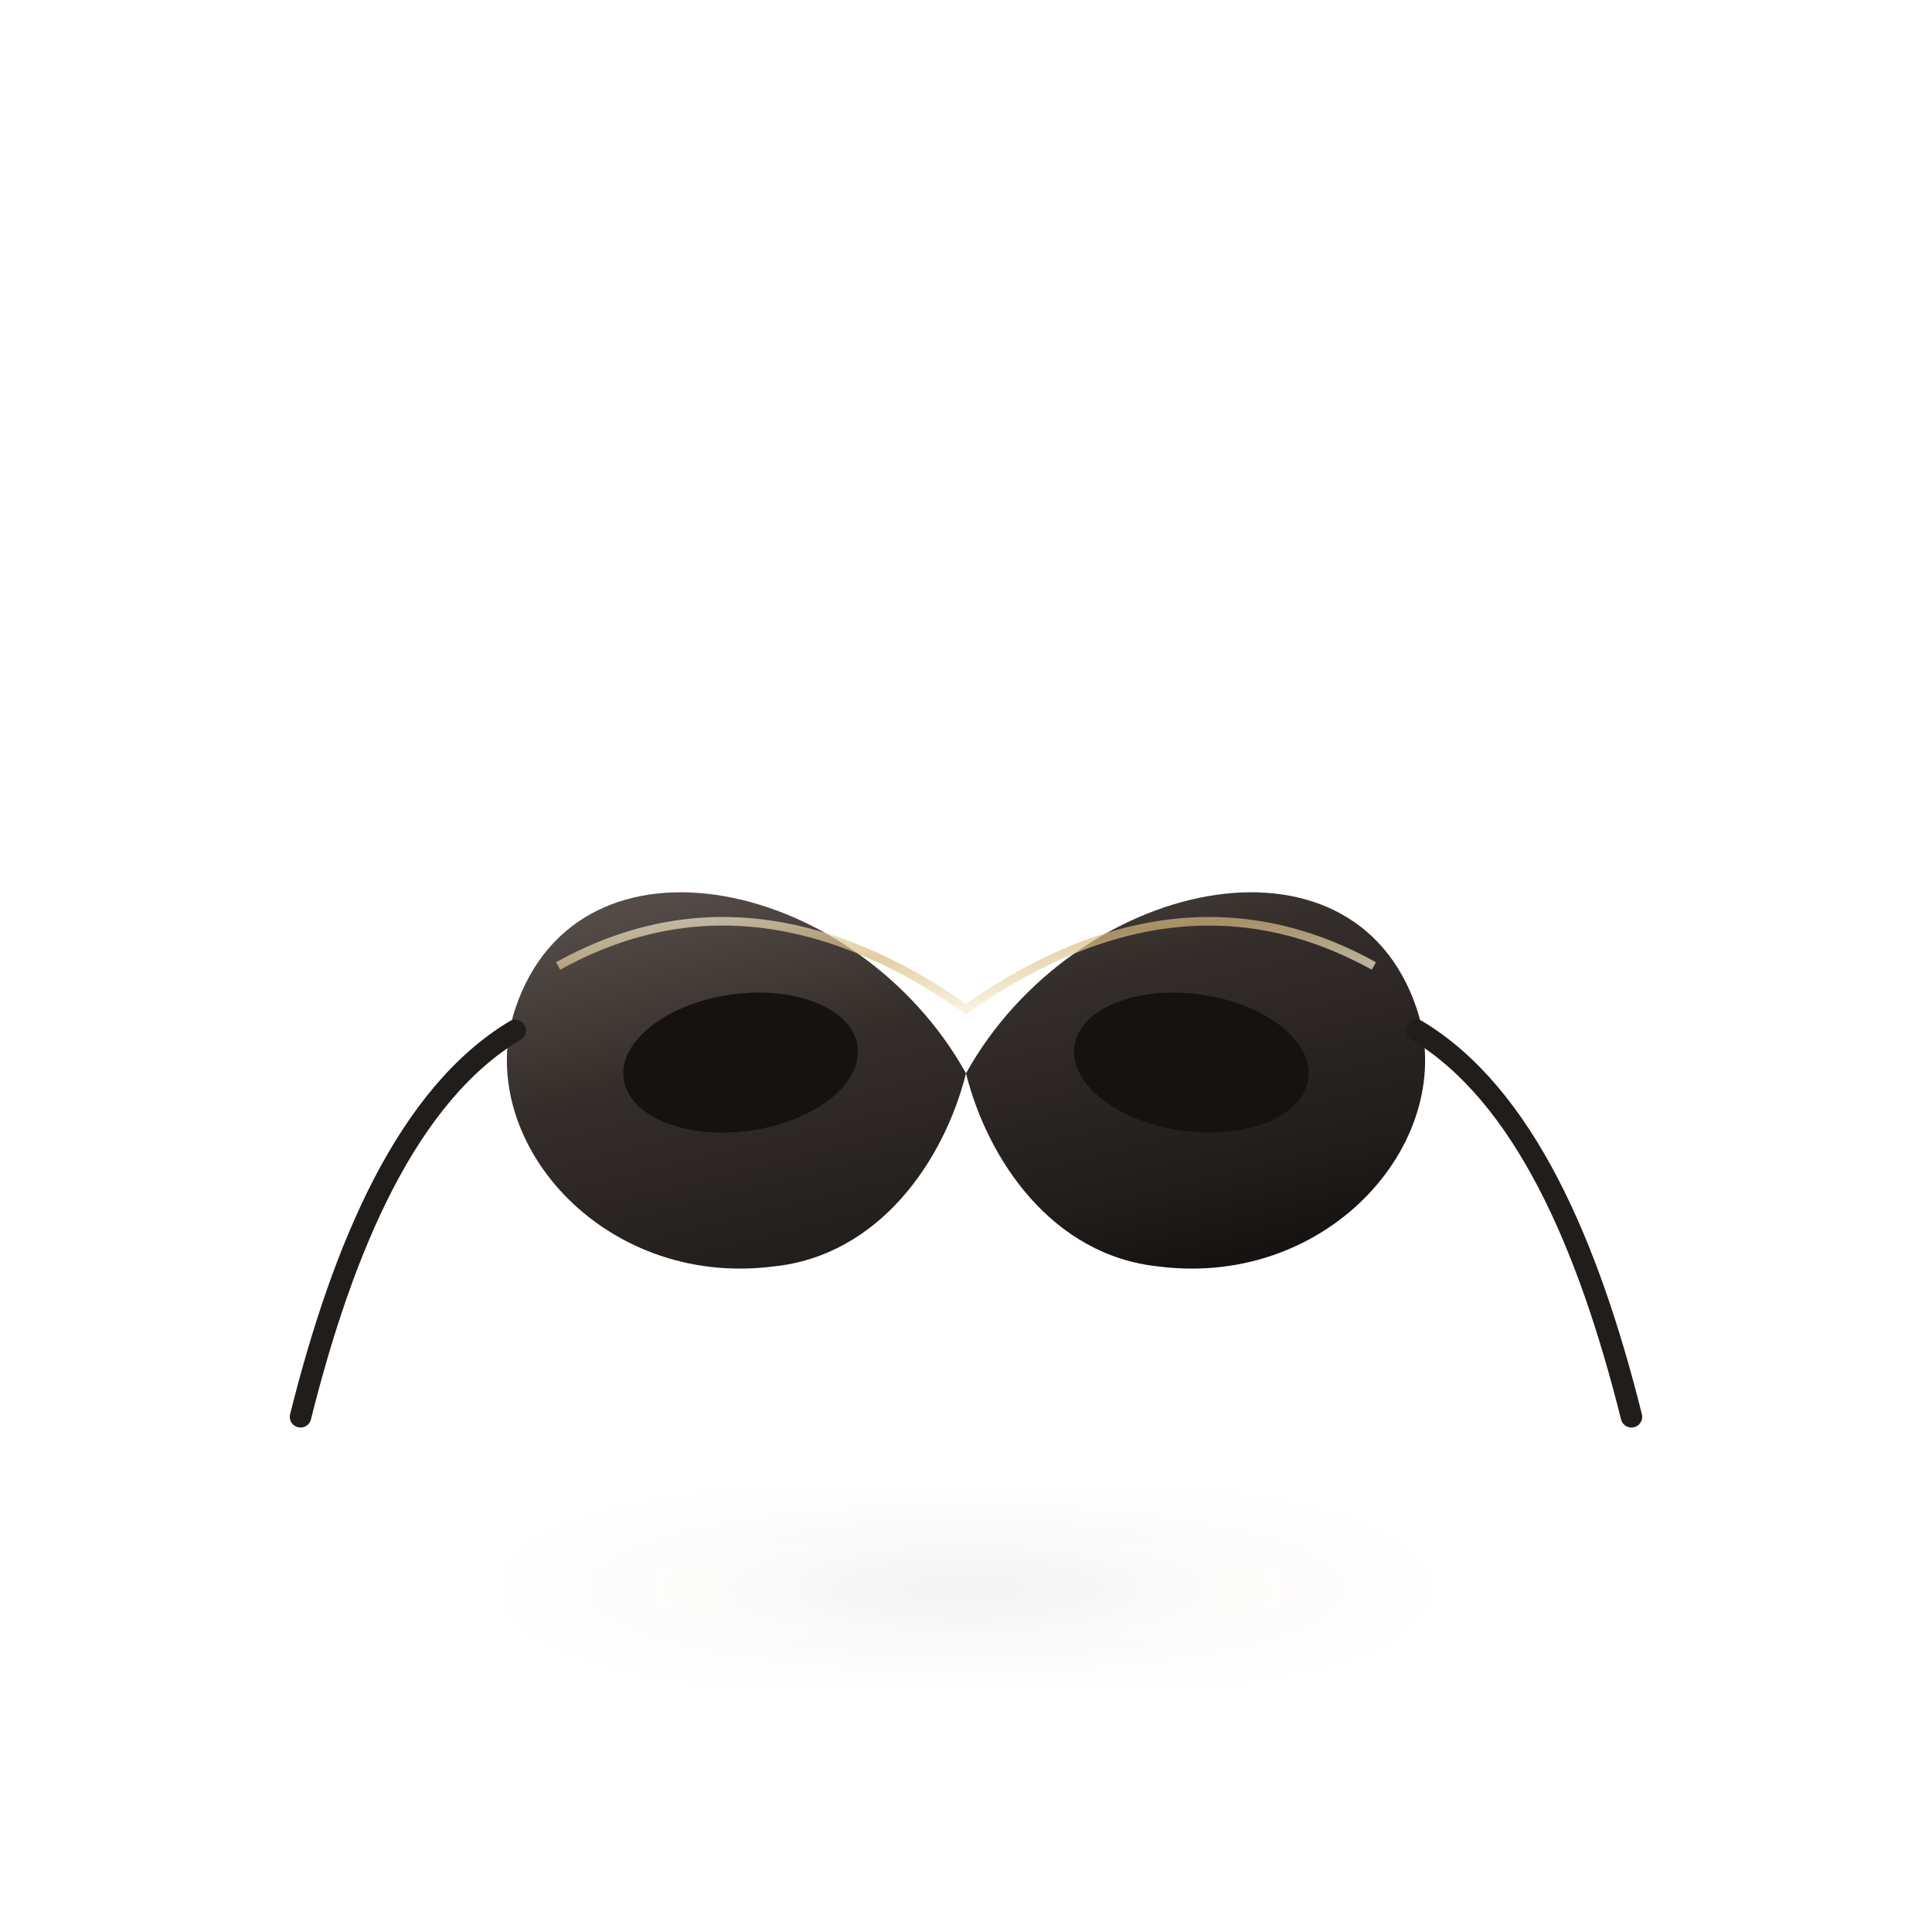
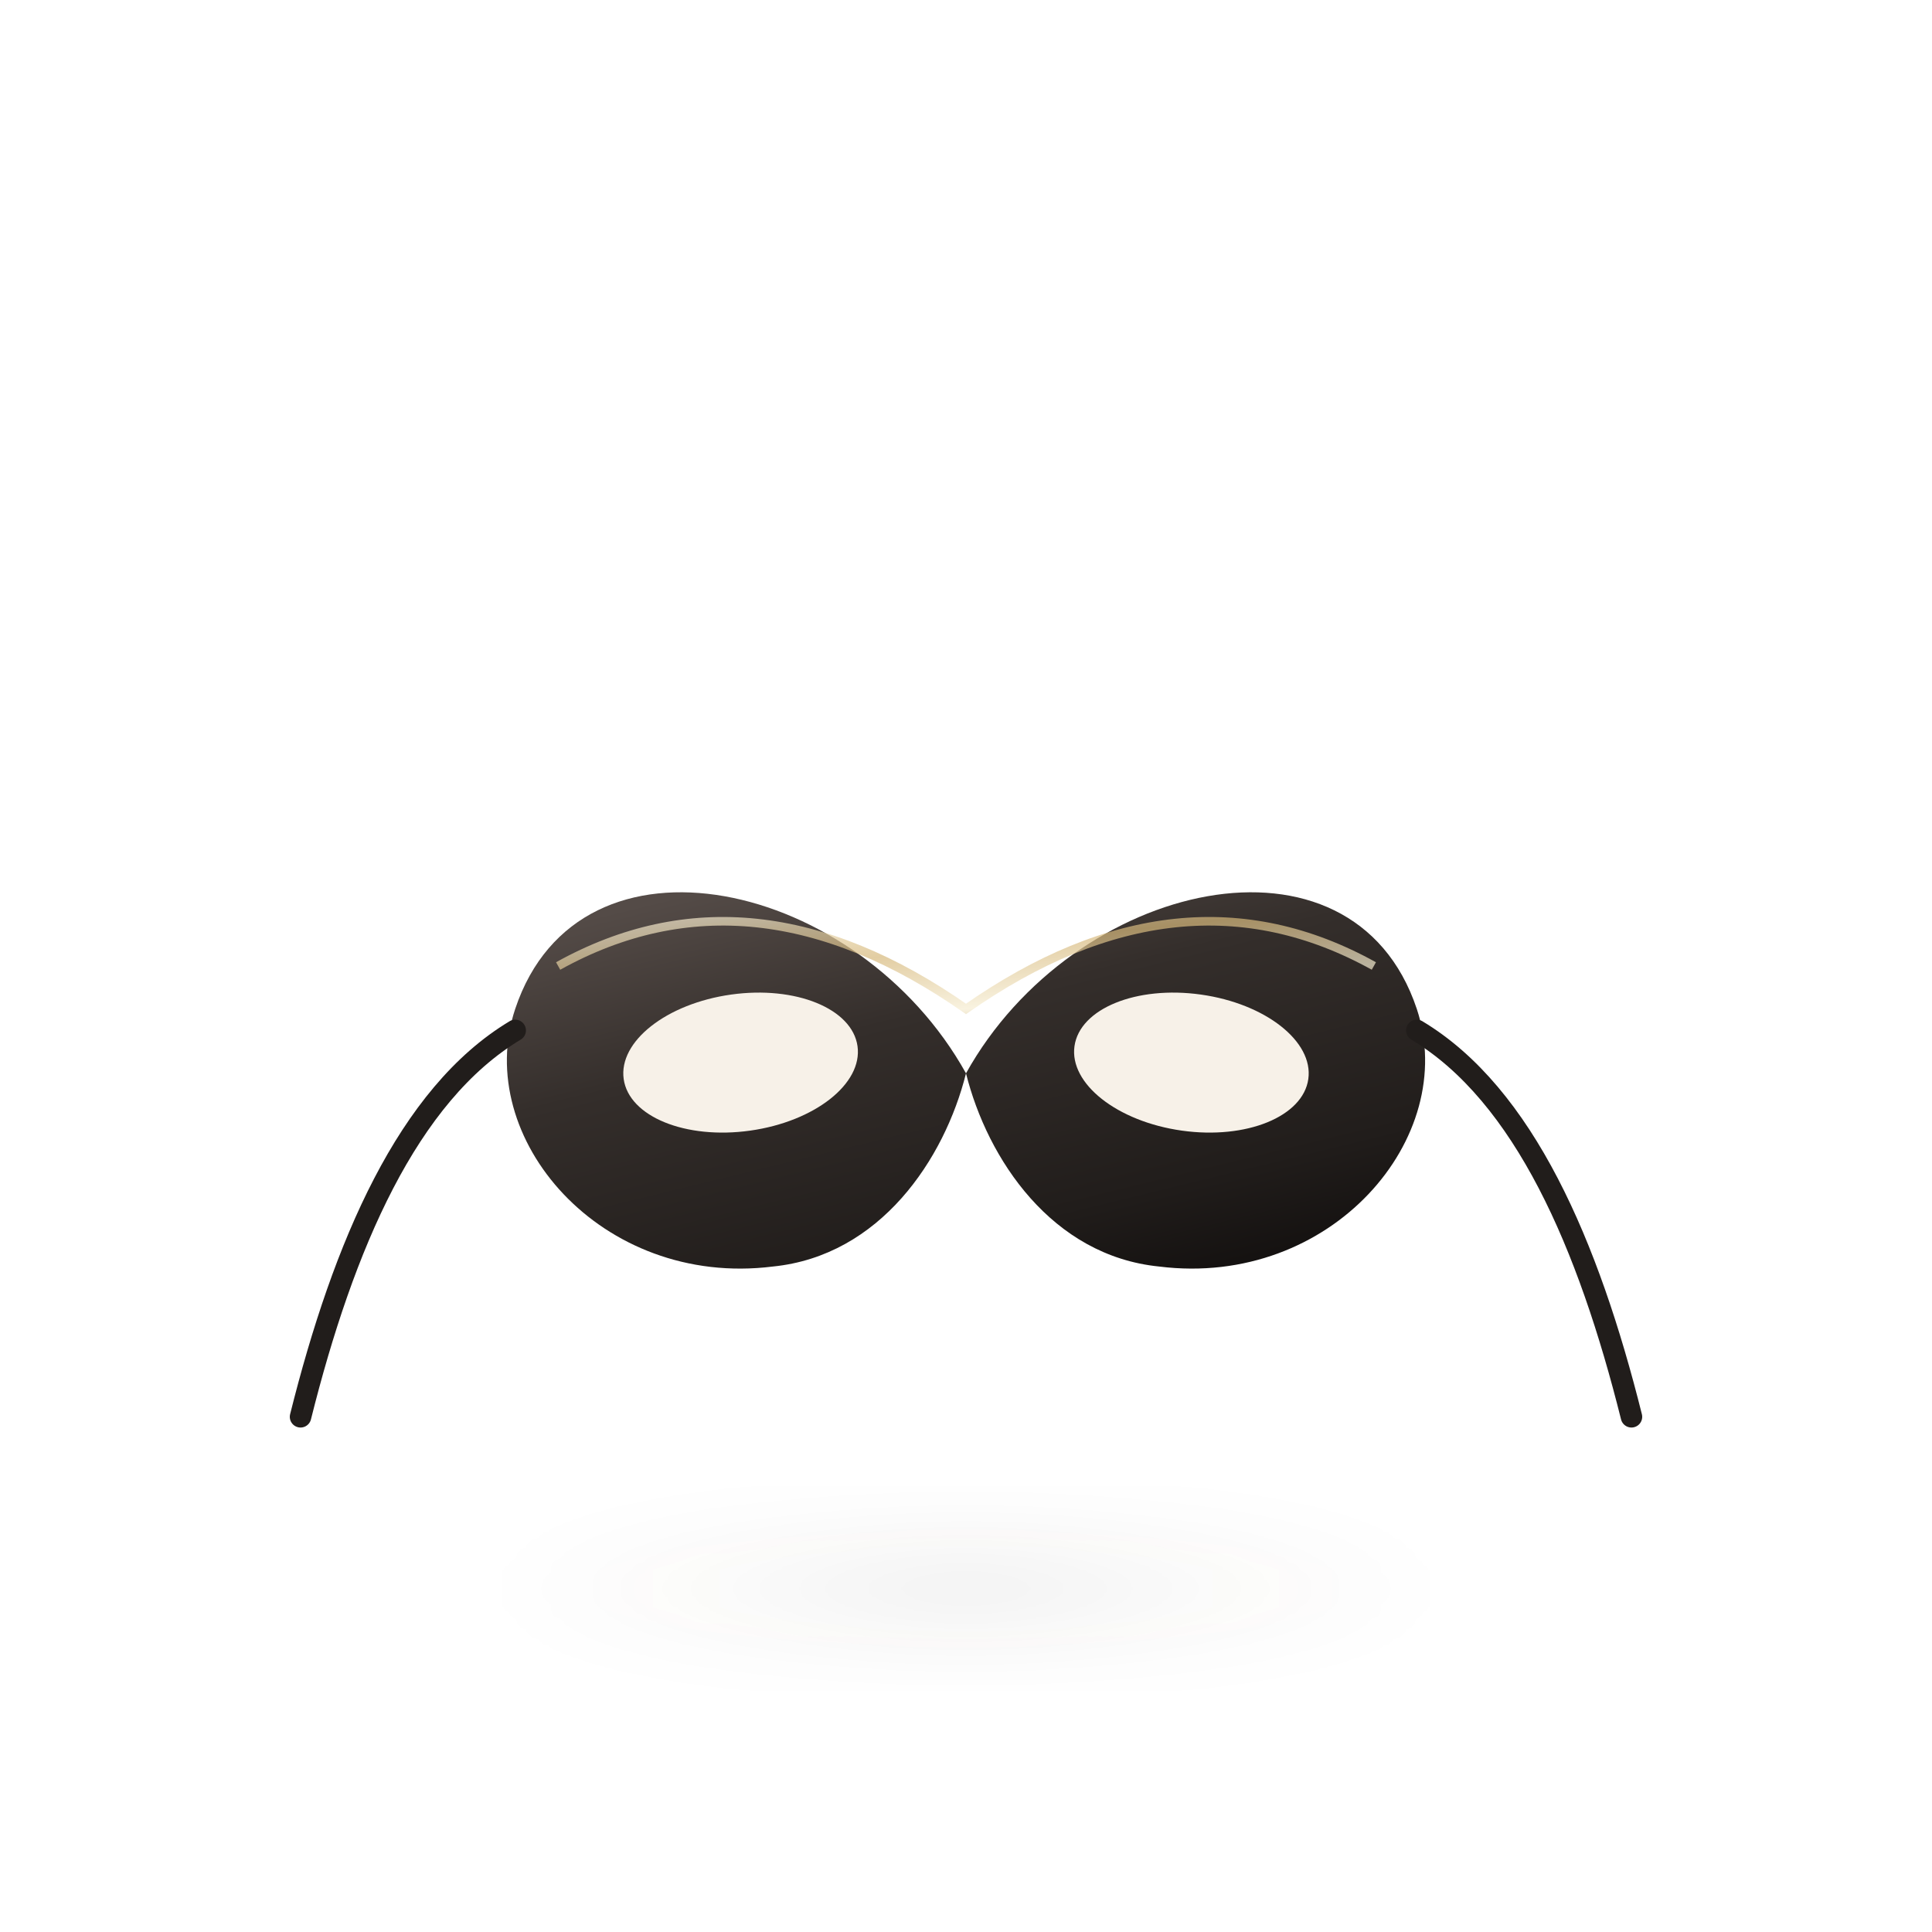
<svg xmlns="http://www.w3.org/2000/svg" width="900" height="900" viewBox="0 0 900 900">
  <defs>
    <linearGradient id="studio-bg" x1="0.2" y1="0" x2="0.8" y2="1">
      <stop offset="0%" stop-color="#FBF8F4" />
      <stop offset="60%" stop-color="#F3ECE3" />
      <stop offset="100%" stop-color="#EAE1D5" />
    </linearGradient>
    <radialGradient id="studio-key" cx="36%" cy="28%" r="65%">
      <stop offset="0%" stop-color="#FFFFFF" stop-opacity="0.85" />
      <stop offset="55%" stop-color="#FFFFFF" stop-opacity="0.15" />
      <stop offset="100%" stop-color="#EAE1D5" stop-opacity="0" />
    </radialGradient>
    <radialGradient id="contact-shadow" cx="50%" cy="50%" r="50%">
      <stop offset="0%" stop-color="#2D241E" stop-opacity="0.22" />
      <stop offset="45%" stop-color="#3D322B" stop-opacity="0.10" />
      <stop offset="100%" stop-color="#3D322B" stop-opacity="0" />
    </radialGradient>
    <linearGradient id="rose-gold" x1="0" y1="0" x2="1" y2="1">
      <stop offset="0%" stop-color="#F7D8CA" />
      <stop offset="35%" stop-color="#D9A08B" />
      <stop offset="70%" stop-color="#F9E2D8" />
      <stop offset="100%" stop-color="#B87661" />
    </linearGradient>
    <linearGradient id="champagne-gold" x1="0" y1="0" x2="1" y2="1">
      <stop offset="0%" stop-color="#F9F2DC" />
      <stop offset="40%" stop-color="#D6B87B" />
      <stop offset="75%" stop-color="#F6EDD2" />
      <stop offset="100%" stop-color="#A58448" />
    </linearGradient>
    <linearGradient id="matte-blush" x1="0.2" y1="0" x2="0.8" y2="1">
      <stop offset="0%" stop-color="#FEEAE6" />
      <stop offset="35%" stop-color="#F6B8AF" />
      <stop offset="80%" stop-color="#E28B80" />
      <stop offset="100%" stop-color="#BF665B" />
    </linearGradient>
    <linearGradient id="matte-coral" x1="0.2" y1="0" x2="0.8" y2="1">
      <stop offset="0%" stop-color="#FEDDD6" />
      <stop offset="40%" stop-color="#F59B8E" />
      <stop offset="85%" stop-color="#D86B5D" />
      <stop offset="100%" stop-color="#AD4B3E" />
    </linearGradient>
    <linearGradient id="matte-obsidian" x1="0.2" y1="0" x2="0.8" y2="1">
      <stop offset="0%" stop-color="#544B47" />
      <stop offset="35%" stop-color="#342E2B" />
      <stop offset="80%" stop-color="#211D1B" />
      <stop offset="100%" stop-color="#141110" />
    </linearGradient>
    <linearGradient id="matte-cream" x1="0.2" y1="0" x2="0.8" y2="1">
-       <stop offset="0%" stop-color="#38312E" />
-       <stop offset="45%" stop-color="#26211F" />
-       <stop offset="85%" stop-color="#1A1615" />
-       <stop offset="100%" stop-color="#120F0E" />
+       <stop offset="0%" stop-color="#FFFFFF" />
+       <stop offset="45%" stop-color="#F7EFE5" />
+       <stop offset="85%" stop-color="#E2D4C3" />
+       <stop offset="100%" stop-color="#C5B49E" />
    </linearGradient>
    <linearGradient id="amber-oil" x1="0" y1="0" x2="1" y2="1">
      <stop offset="0%" stop-color="#FFE8B3" />
      <stop offset="50%" stop-color="#EAA639" />
      <stop offset="100%" stop-color="#B86F15" />
    </linearGradient>
    <linearGradient id="frosted-glass" x1="0" y1="0" x2="1" y2="0">
      <stop offset="0%" stop-color="#FFFFFF" stop-opacity="0.85" />
      <stop offset="25%" stop-color="#FFFFFF" stop-opacity="0.45" />
      <stop offset="75%" stop-color="#FFFFFF" stop-opacity="0.25" />
      <stop offset="100%" stop-color="#FFFFFF" stop-opacity="0.75" />
    </linearGradient>
    <filter id="soft-blur" x="-20%" y="-20%" width="140%" height="140%">
      <feGaussianBlur stdDeviation="18" />
    </filter>
  </defs>
  <ellipse cx="450" cy="740" rx="230" ry="34" fill="url(#contact-shadow)" filter="url(#soft-blur)" opacity="0.4" />
  <g transform="translate(0, 40)">
    <path d="M450 460 C400 370 270 340 240 430 C220 490 280 560 360 550 C410 545 440 500 450 460 C460 500 490 545 540 550 C620 560 680 490 660 430 C630 340 500 370 450 460 Z" fill="url(#matte-obsidian)" />
-     <ellipse cx="345" cy="455" rx="55" ry="32" fill="#151211" transform="rotate(-8 345 455)" />
-     <ellipse cx="555" cy="455" rx="55" ry="32" fill="#151211" transform="rotate(8 555 455)" />
+     <ellipse cx="345" cy="455" rx="55" ry="32" fill="#F7F1E8" transform="rotate(-8 345 455)" />
+     <ellipse cx="555" cy="455" rx="55" ry="32" fill="#F7F1E8" transform="rotate(8 555 455)" />
    <path d="M260 410 Q 350 360 450 430 Q 550 360 640 410" stroke="url(#champagne-gold)" stroke-width="4" fill="none" opacity="0.7" />
    <path d="M240 440 C190 470 160 540 140 620" stroke="#211D1B" stroke-width="10" fill="none" stroke-linecap="round" />
    <path d="M660 440 C710 470 740 540 760 620" stroke="#211D1B" stroke-width="10" fill="none" stroke-linecap="round" />
  </g>
</svg>
